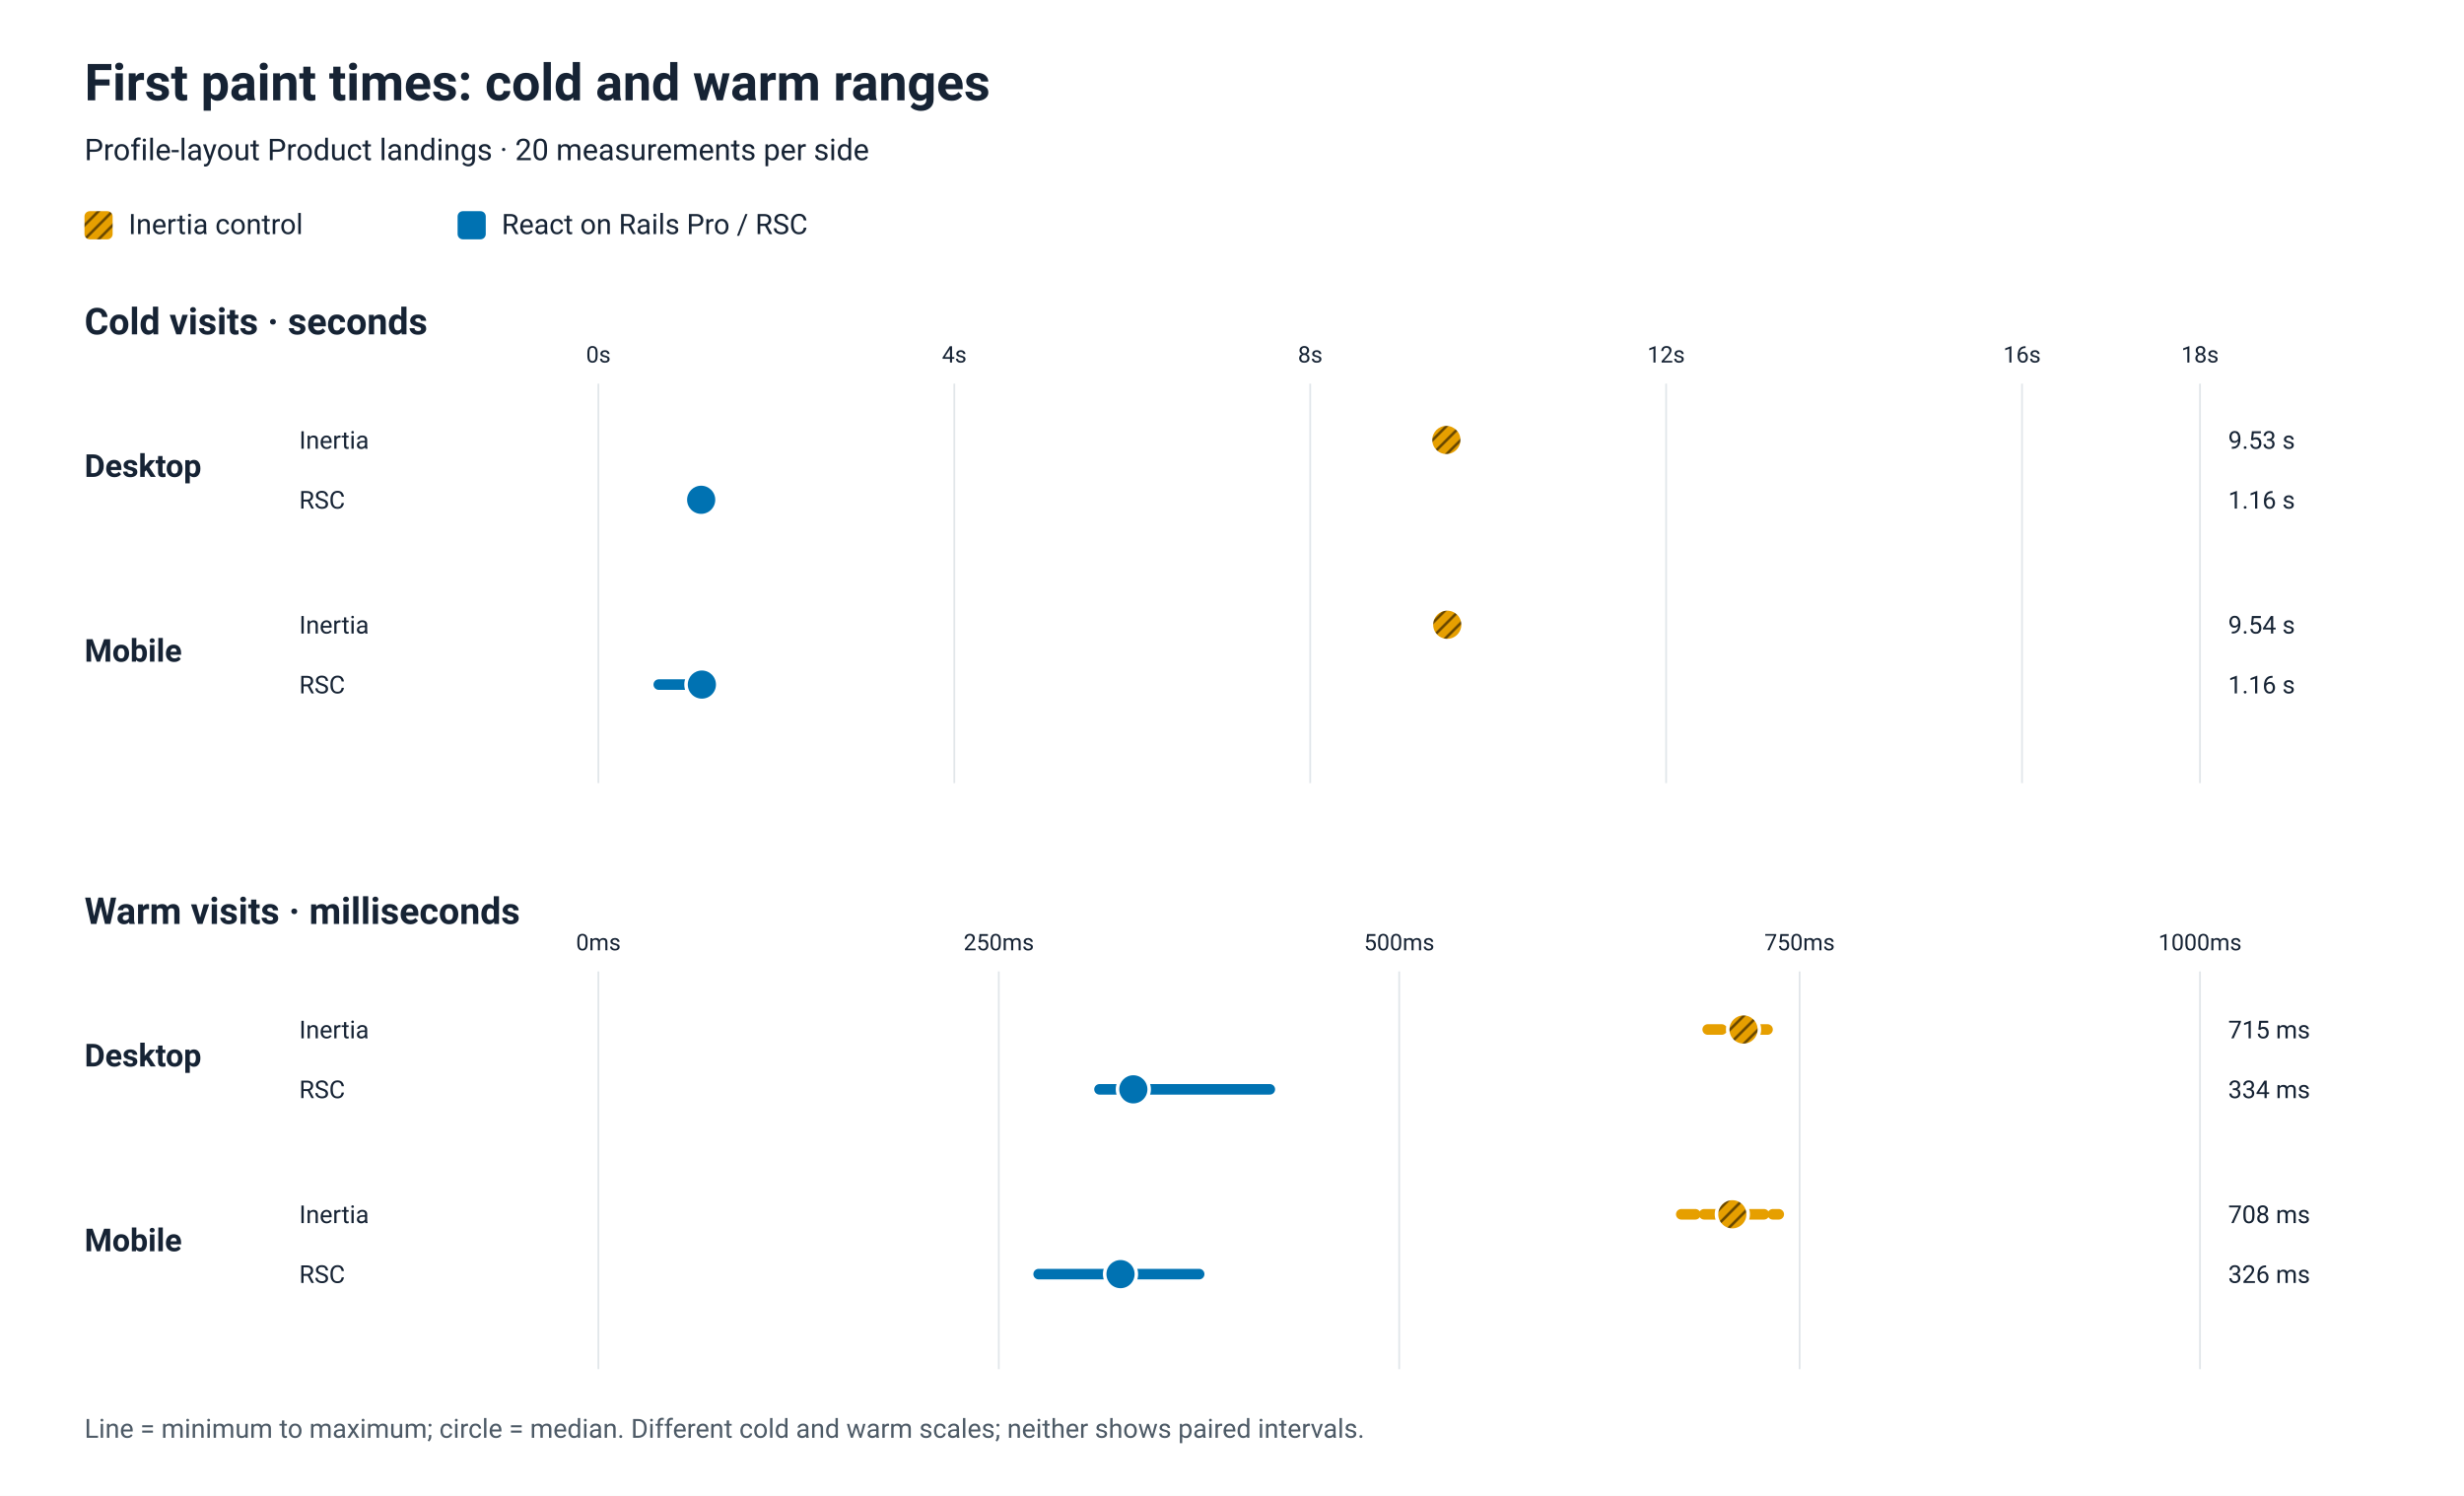
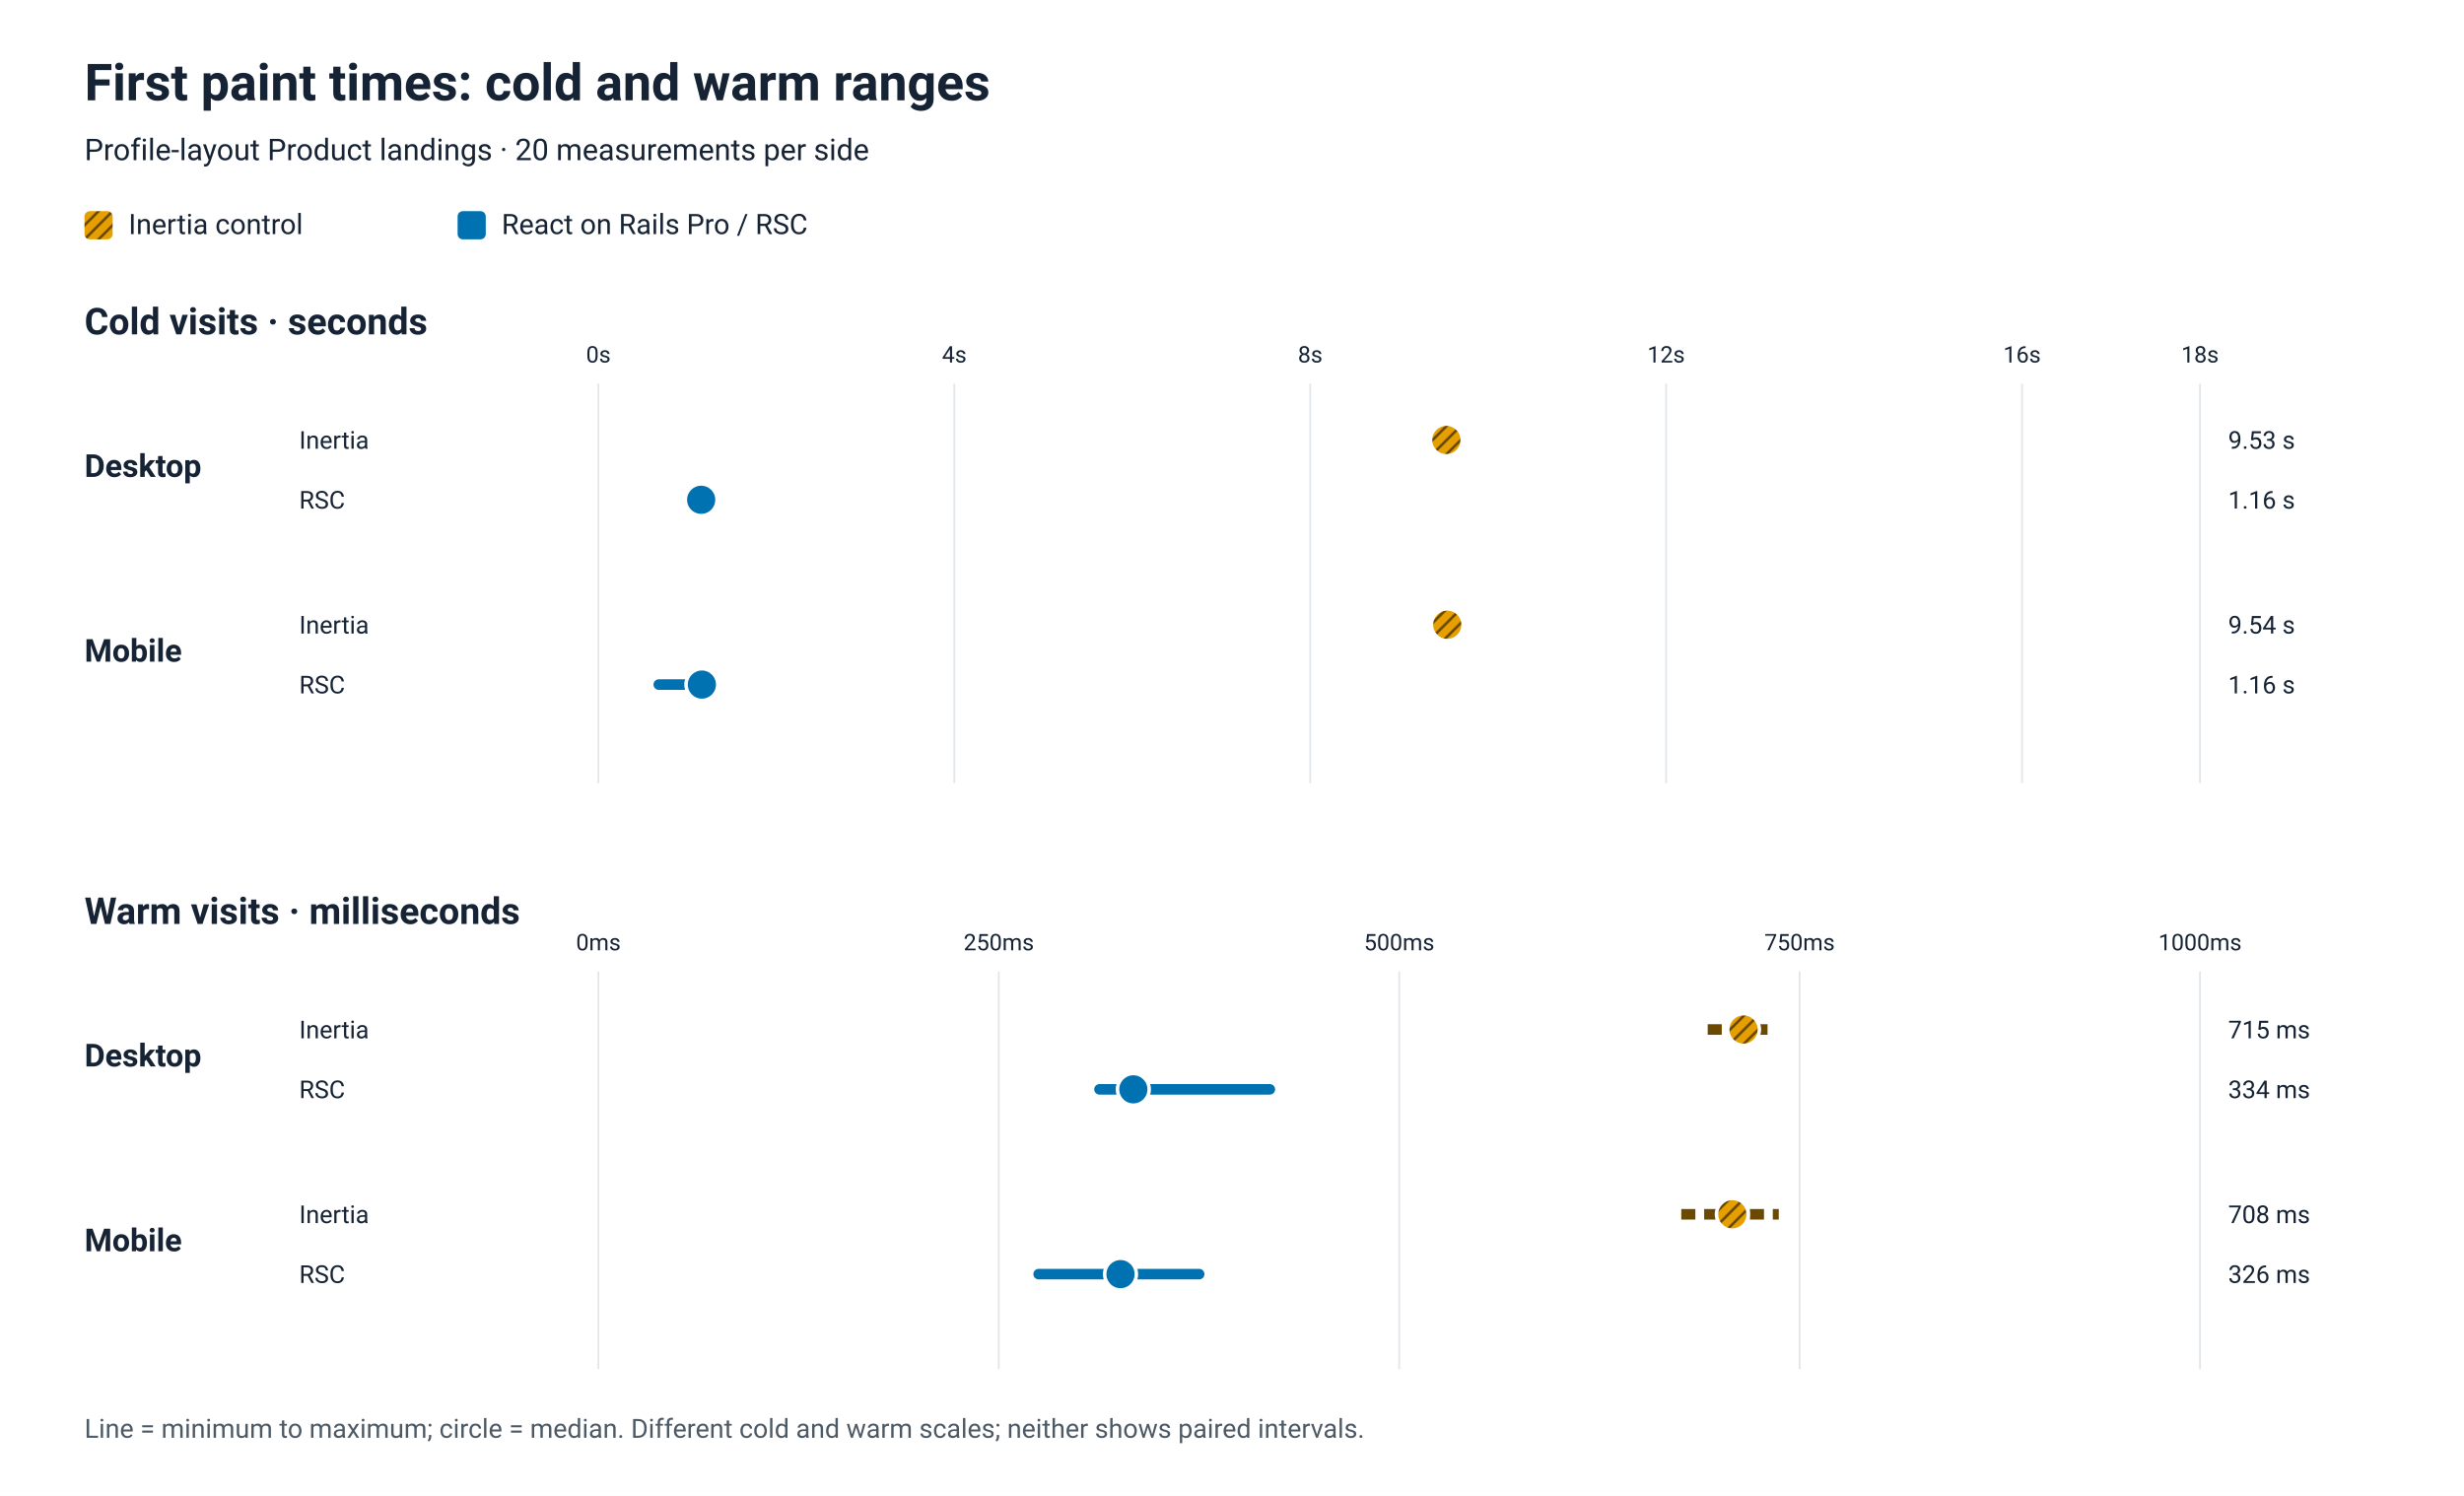
<svg xmlns="http://www.w3.org/2000/svg" viewBox="0 0 1400 850" role="img" aria-labelledby="title description" font-family="ui-sans-serif,-apple-system,'Segoe UI',Roboto,Helvetica,Arial,sans-serif">
  <defs>
    <pattern id="inertia-hatch" width="8" height="8" patternUnits="userSpaceOnUse">
      <rect width="8" height="8" fill="#E69F00" />
      <path d="M-2 2L2-2M0 8L8 0M6 10L10 6" stroke="#6B4900" stroke-width="1.5" />
    </pattern>
  </defs>
  <rect width="1400" height="850" fill="#ffffff" />
  <text x="48" y="57" font-size="29" fill="#162334" font-weight="700">First paint times: cold and warm ranges</text>
  <text x="48" y="91" font-size="17" fill="#162334">Profile-layout Product landings · 20 measurements per side</text>
  <rect x="48" y="120" width="16" height="16" rx="3" fill="url(#inertia-hatch)" />
  <text x="73" y="133" font-size="16" fill="#162334">Inertia control</text>
  <rect x="260" y="120" width="16" height="16" rx="3" fill="#0072B2" />
  <text x="285" y="133" font-size="16" fill="#162334">React on Rails Pro / RSC</text>
  <text x="48" y="190" font-size="21" fill="#162334" font-weight="700">Cold visits · seconds</text>
  <line x1="340" y1="218" x2="340" y2="445" stroke="#e1e6ea" />
  <text x="340" y="206" font-size="13" fill="#162334" text-anchor="middle">0s</text>
  <line x1="542.222" y1="218" x2="542.222" y2="445" stroke="#e1e6ea" />
  <text x="542.222" y="206" font-size="13" fill="#162334" text-anchor="middle">4s</text>
  <line x1="744.444" y1="218" x2="744.444" y2="445" stroke="#e1e6ea" />
  <text x="744.444" y="206" font-size="13" fill="#162334" text-anchor="middle">8s</text>
  <line x1="946.667" y1="218" x2="946.667" y2="445" stroke="#e1e6ea" />
  <text x="946.667" y="206" font-size="13" fill="#162334" text-anchor="middle">12s</text>
  <line x1="1148.889" y1="218" x2="1148.889" y2="445" stroke="#e1e6ea" />
  <text x="1148.889" y="206" font-size="13" fill="#162334" text-anchor="middle">16s</text>
  <line x1="1250" y1="218" x2="1250" y2="445" stroke="#e1e6ea" />
  <text x="1250" y="206" font-size="13" fill="#162334" text-anchor="middle">18s</text>
  <text x="48" y="271" font-size="18" fill="#162334" font-weight="600">Desktop</text>
-   <line x1="816.031" y1="250" x2="826.69" y2="250" stroke="#E69F00" stroke-width="6" stroke-linecap="round" stroke-dasharray="8 5" />
+   <line x1="816.031" y1="250" x2="826.69" y2="250" stroke="#6B4900" stroke-width="6" stroke-linecap="butt" stroke-dasharray="8 5" />
  <circle cx="821.794" cy="250" r="9" fill="url(#inertia-hatch)" stroke="white" stroke-width="2" />
  <text x="170" y="255" font-size="14" fill="#162334">Inertia</text>
  <text x="1266" y="255" font-size="14" fill="#162334">9.53 s</text>
  <line x1="396.84" y1="284" x2="403.103" y2="284" stroke="#0072B2" stroke-width="6" stroke-linecap="round" />
  <circle cx="398.392" cy="284" r="9" fill="#0072B2" stroke="white" stroke-width="2" />
  <text x="170" y="289" font-size="14" fill="#162334">RSC</text>
  <text x="1266" y="289" font-size="14" fill="#162334">1.16 s</text>
  <text x="48" y="376" font-size="18" fill="#162334" font-weight="600">Mobile</text>
-   <line x1="815.886" y1="355" x2="829.073" y2="355" stroke="#E69F00" stroke-width="6" stroke-linecap="round" stroke-dasharray="8 5" />
+   <line x1="815.886" y1="355" x2="829.073" y2="355" stroke="#6B4900" stroke-width="6" stroke-linecap="butt" stroke-dasharray="8 5" />
  <circle cx="822.3" cy="355" r="9" fill="url(#inertia-hatch)" stroke="white" stroke-width="2" />
  <text x="170" y="360" font-size="14" fill="#162334">Inertia</text>
  <text x="1266" y="360" font-size="14" fill="#162334">9.54 s</text>
  <line x1="374.304" y1="389" x2="402.901" y2="389" stroke="#0072B2" stroke-width="6" stroke-linecap="round" />
  <circle cx="398.796" cy="389" r="9" fill="#0072B2" stroke="white" stroke-width="2" />
  <text x="170" y="394" font-size="14" fill="#162334">RSC</text>
  <text x="1266" y="394" font-size="14" fill="#162334">1.16 s</text>
  <text x="48" y="525" font-size="21" fill="#162334" font-weight="700">Warm visits · milliseconds</text>
  <line x1="340" y1="552" x2="340" y2="778" stroke="#e1e6ea" />
  <text x="340" y="540" font-size="13" fill="#162334" text-anchor="middle">0ms</text>
  <line x1="567.5" y1="552" x2="567.5" y2="778" stroke="#e1e6ea" />
  <text x="567.5" y="540" font-size="13" fill="#162334" text-anchor="middle">250ms</text>
  <line x1="795" y1="552" x2="795" y2="778" stroke="#e1e6ea" />
  <text x="795" y="540" font-size="13" fill="#162334" text-anchor="middle">500ms</text>
  <line x1="1022.5" y1="552" x2="1022.5" y2="778" stroke="#e1e6ea" />
  <text x="1022.5" y="540" font-size="13" fill="#162334" text-anchor="middle">750ms</text>
  <line x1="1250" y1="552" x2="1250" y2="778" stroke="#e1e6ea" />
  <text x="1250" y="540" font-size="13" fill="#162334" text-anchor="middle">1000ms</text>
  <text x="48" y="606" font-size="18" fill="#162334" font-weight="600">Desktop</text>
-   <line x1="970.28" y1="585" x2="1009.176" y2="585" stroke="#E69F00" stroke-width="6" stroke-linecap="round" stroke-dasharray="8 5" />
+   <line x1="970.28" y1="585" x2="1009.176" y2="585" stroke="#6B4900" stroke-width="6" stroke-linecap="butt" stroke-dasharray="8 5" />
  <circle cx="990.65" cy="585" r="9" fill="url(#inertia-hatch)" stroke="white" stroke-width="2" />
  <text x="170" y="590" font-size="14" fill="#162334">Inertia</text>
  <text x="1266" y="590" font-size="14" fill="#162334">715 ms</text>
  <line x1="624.714" y1="619" x2="721.486" y2="619" stroke="#0072B2" stroke-width="6" stroke-linecap="round" />
  <circle cx="643.94" cy="619" r="9" fill="#0072B2" stroke="white" stroke-width="2" />
  <text x="170" y="624" font-size="14" fill="#162334">RSC</text>
  <text x="1266" y="624" font-size="14" fill="#162334">334 ms</text>
  <text x="48" y="711" font-size="18" fill="#162334" font-weight="600">Mobile</text>
-   <line x1="955.268" y1="690" x2="1010.66" y2="690" stroke="#E69F00" stroke-width="6" stroke-linecap="round" stroke-dasharray="8 5" />
+   <line x1="955.268" y1="690" x2="1010.66" y2="690" stroke="#6B4900" stroke-width="6" stroke-linecap="butt" stroke-dasharray="8 5" />
  <circle cx="984.28" cy="690" r="9" fill="url(#inertia-hatch)" stroke="white" stroke-width="2" />
  <text x="170" y="695" font-size="14" fill="#162334">Inertia</text>
  <text x="1266" y="695" font-size="14" fill="#162334">708 ms</text>
  <line x1="590.14" y1="724" x2="681.342" y2="724" stroke="#0072B2" stroke-width="6" stroke-linecap="round" />
  <circle cx="636.66" cy="724" r="9" fill="#0072B2" stroke="white" stroke-width="2" />
  <text x="170" y="729" font-size="14" fill="#162334">RSC</text>
  <text x="1266" y="729" font-size="14" fill="#162334">326 ms</text>
  <text x="48" y="817" font-size="15" fill="#4d5a66">Line = minimum to maximum; circle = median. Different cold and warm scales; neither shows paired intervals.</text>
</svg>
